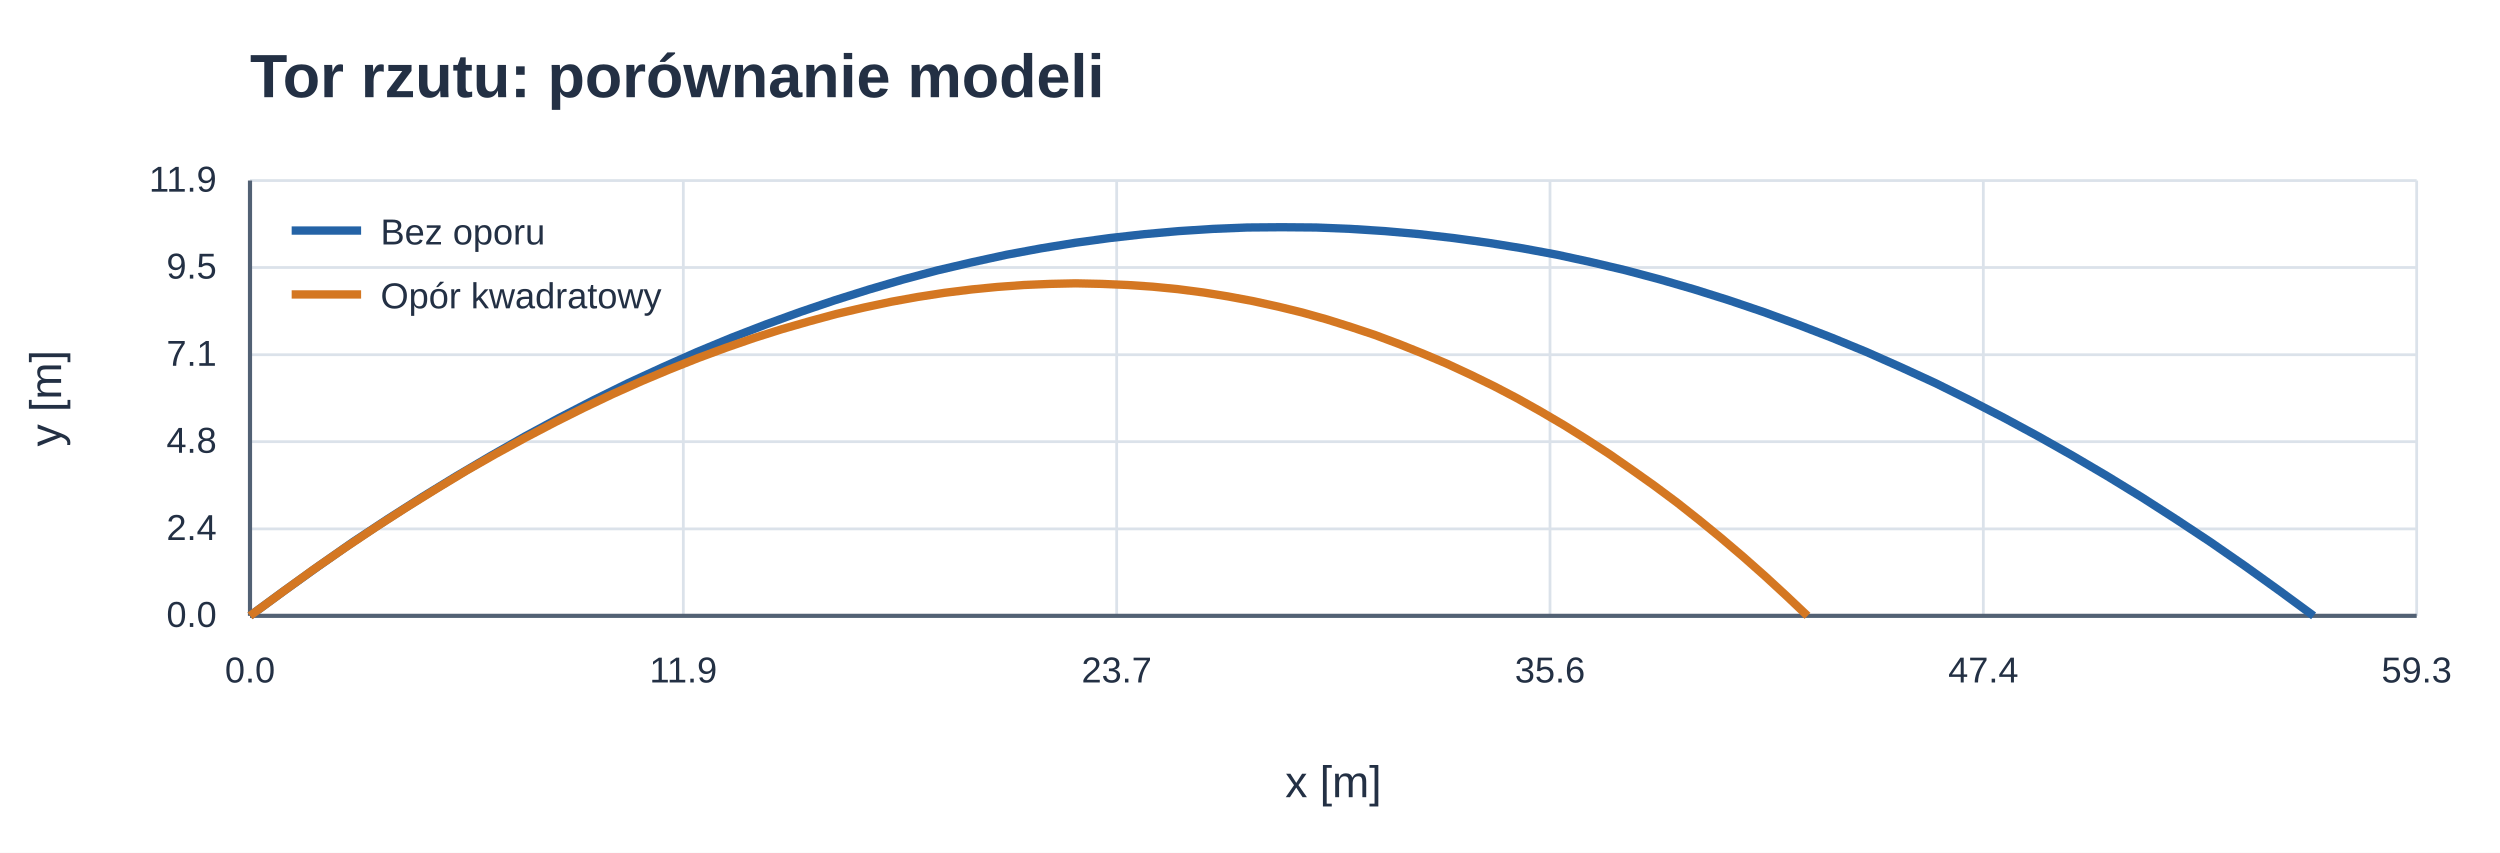
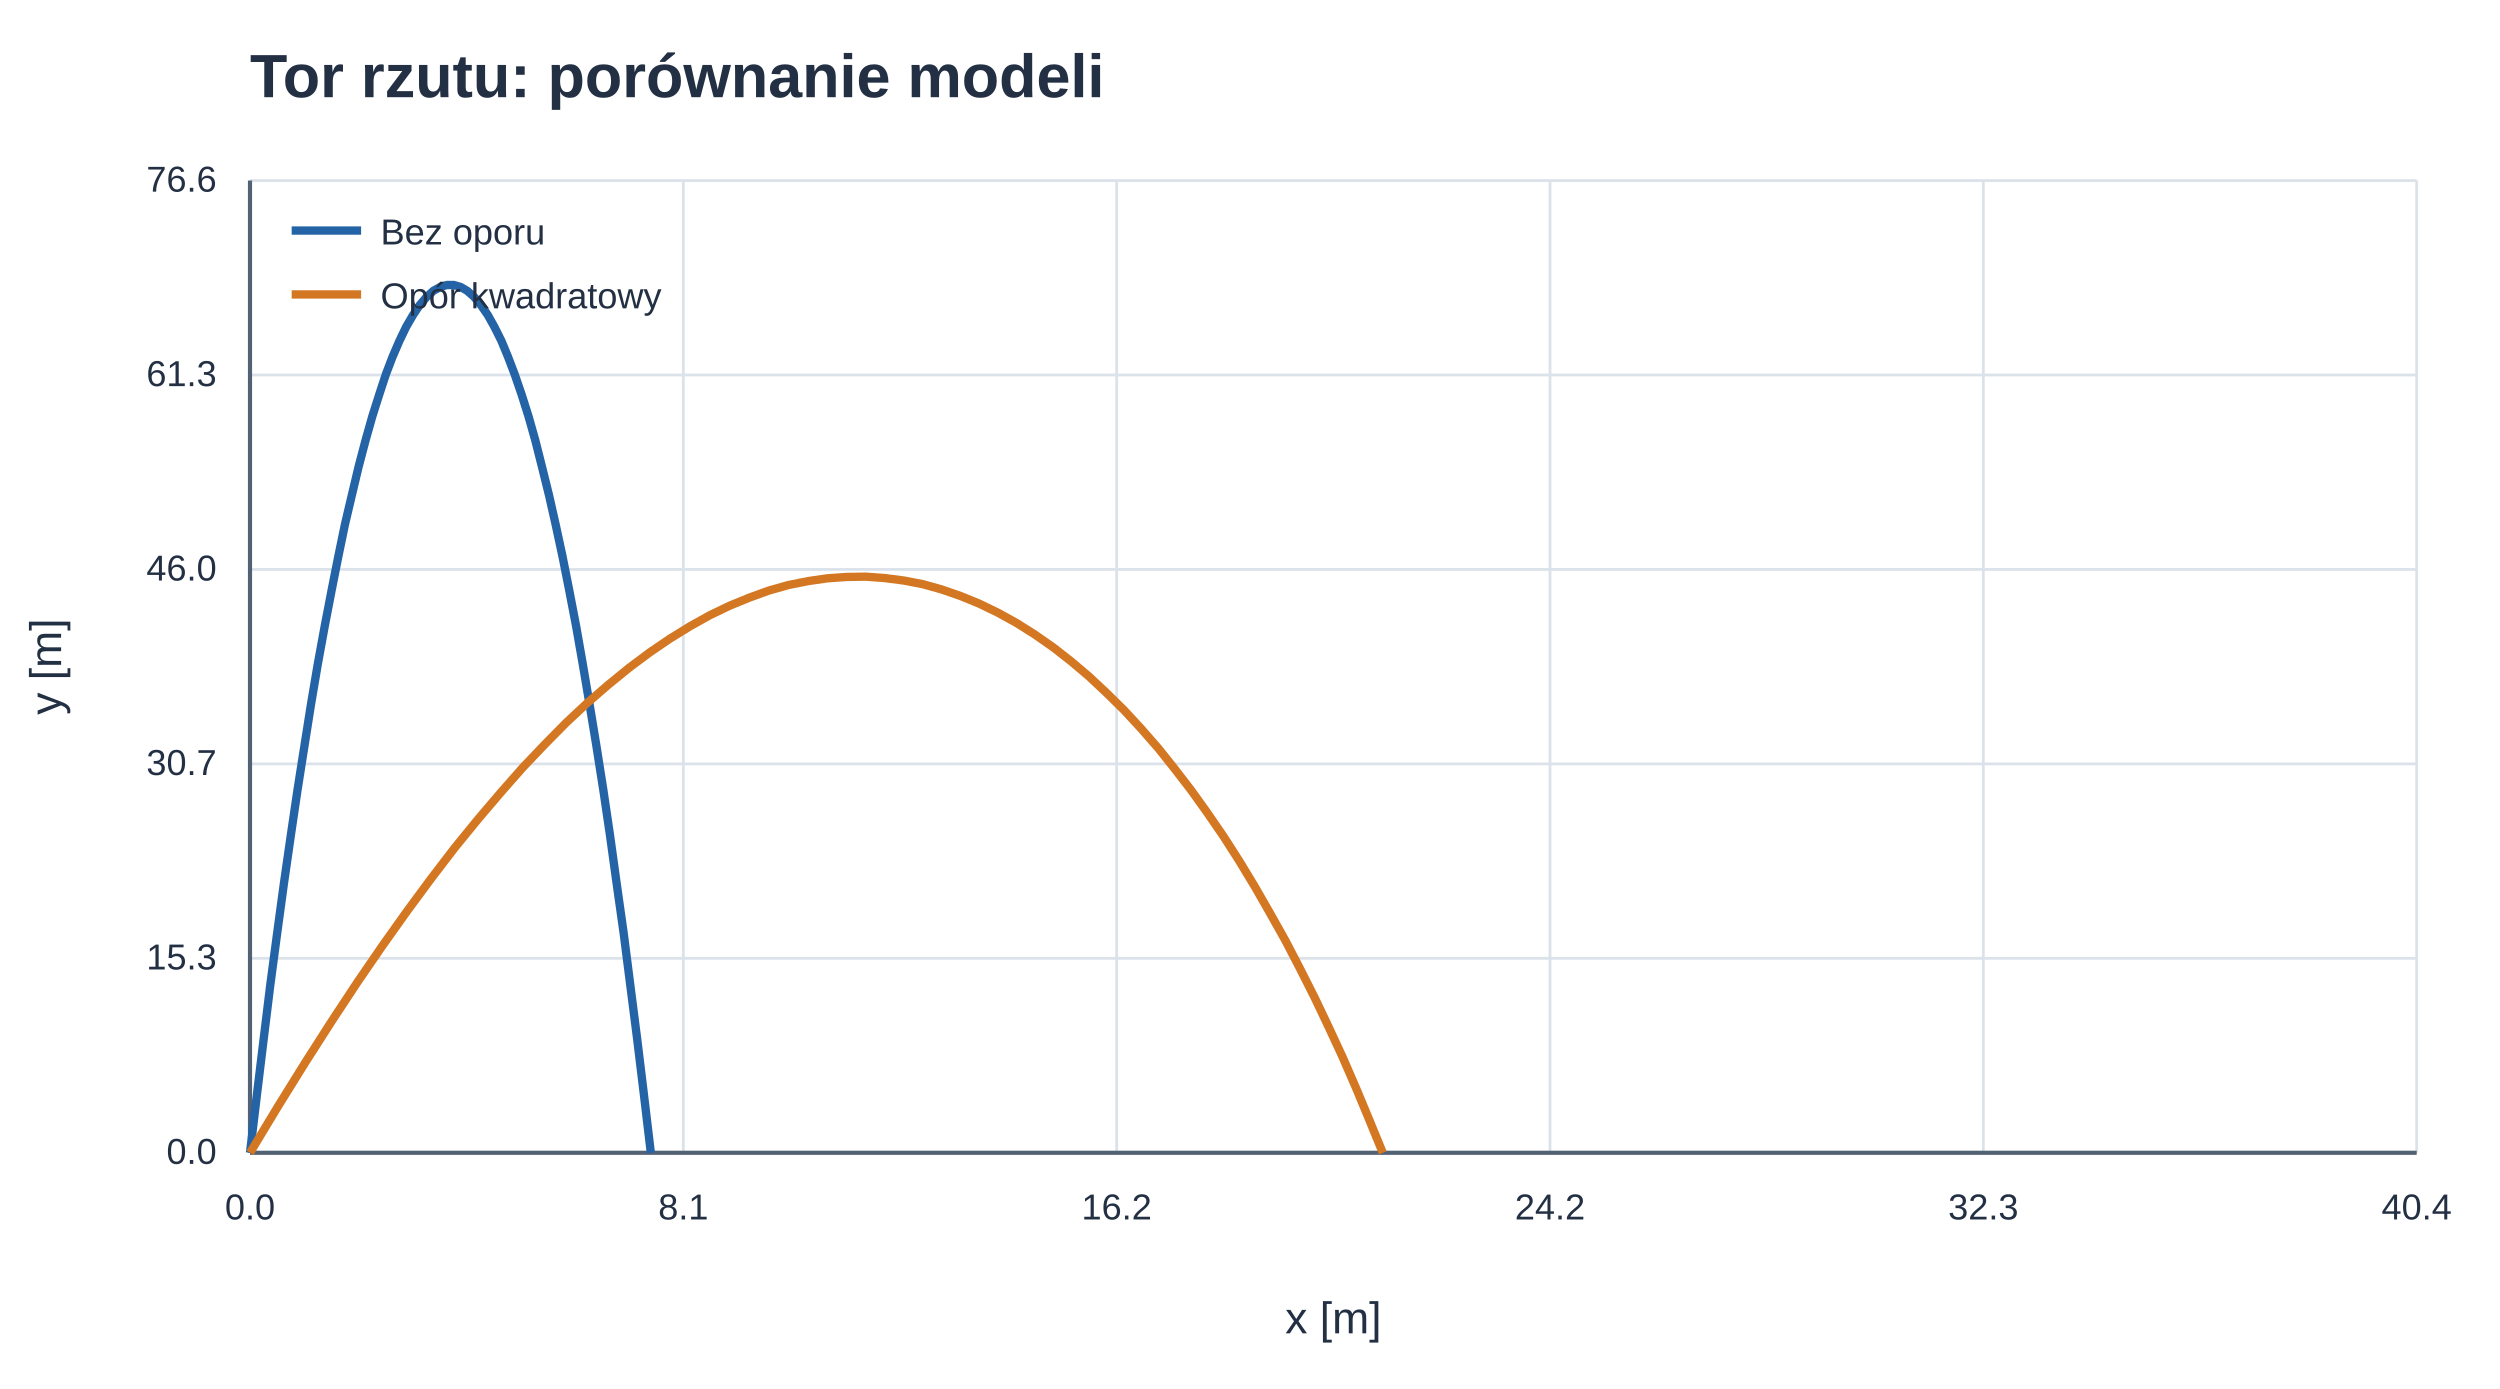
- <svg xmlns="http://www.w3.org/2000/svg" width="900" height="307" viewBox="0 0 900 307">
+ <svg xmlns="http://www.w3.org/2000/svg" width="900" height="500" viewBox="0 0 900 500">
  <rect width="100%" height="100%" fill="white" />
  <style>text{font-family:Arial,sans-serif;fill:#233044}.grid{stroke:#dbe2ea;stroke-width:1}.axis{stroke:#526174;stroke-width:1.5}</style>
  <text x="90" y="35" font-size="22" font-weight="bold">Tor rzutu: porównanie modeli</text>
-   <line class="grid" x1="90.0" y1="65" x2="90.0" y2="221.7" />
-   <text x="90.0" y="245.7" font-size="13" text-anchor="middle">0.0</text>
-   <line class="grid" x1="90" y1="221.7" x2="870" y2="221.7" />
-   <text x="78" y="225.7" font-size="13" text-anchor="end">0.0</text>
-   <line class="grid" x1="246.0" y1="65" x2="246.0" y2="221.7" />
-   <text x="246.0" y="245.7" font-size="13" text-anchor="middle">11.9</text>
-   <line class="grid" x1="90" y1="190.4" x2="870" y2="190.4" />
-   <text x="78" y="194.4" font-size="13" text-anchor="end">2.4</text>
-   <line class="grid" x1="402.0" y1="65" x2="402.0" y2="221.7" />
-   <text x="402.0" y="245.7" font-size="13" text-anchor="middle">23.7</text>
-   <line class="grid" x1="90" y1="159.0" x2="870" y2="159.0" />
-   <text x="78" y="163.0" font-size="13" text-anchor="end">4.8</text>
-   <line class="grid" x1="558.0" y1="65" x2="558.0" y2="221.7" />
-   <text x="558.0" y="245.7" font-size="13" text-anchor="middle">35.6</text>
-   <line class="grid" x1="90" y1="127.7" x2="870" y2="127.7" />
-   <text x="78" y="131.7" font-size="13" text-anchor="end">7.1</text>
-   <line class="grid" x1="714.0" y1="65" x2="714.0" y2="221.7" />
-   <text x="714.0" y="245.7" font-size="13" text-anchor="middle">47.4</text>
-   <line class="grid" x1="90" y1="96.3" x2="870" y2="96.3" />
-   <text x="78" y="100.3" font-size="13" text-anchor="end">9.5</text>
-   <line class="grid" x1="870.0" y1="65" x2="870.0" y2="221.7" />
-   <text x="870.0" y="245.7" font-size="13" text-anchor="middle">59.3</text>
+   <line class="grid" x1="90.0" y1="65" x2="90.0" y2="415" />
+   <text x="90.0" y="439" font-size="13" text-anchor="middle">0.0</text>
+   <line class="grid" x1="90" y1="415.0" x2="870" y2="415.0" />
+   <text x="78" y="419.0" font-size="13" text-anchor="end">0.0</text>
+   <line class="grid" x1="246.0" y1="65" x2="246.0" y2="415" />
+   <text x="246.0" y="439" font-size="13" text-anchor="middle">8.1</text>
+   <line class="grid" x1="90" y1="345.0" x2="870" y2="345.0" />
+   <text x="78" y="349.0" font-size="13" text-anchor="end">15.3</text>
+   <line class="grid" x1="402.0" y1="65" x2="402.0" y2="415" />
+   <text x="402.0" y="439" font-size="13" text-anchor="middle">16.2</text>
+   <line class="grid" x1="90" y1="275.0" x2="870" y2="275.0" />
+   <text x="78" y="279.0" font-size="13" text-anchor="end">30.7</text>
+   <line class="grid" x1="558.0" y1="65" x2="558.0" y2="415" />
+   <text x="558.0" y="439" font-size="13" text-anchor="middle">24.2</text>
+   <line class="grid" x1="90" y1="205.0" x2="870" y2="205.0" />
+   <text x="78" y="209.0" font-size="13" text-anchor="end">46.0</text>
+   <line class="grid" x1="714.0" y1="65" x2="714.0" y2="415" />
+   <text x="714.0" y="439" font-size="13" text-anchor="middle">32.3</text>
+   <line class="grid" x1="90" y1="135.0" x2="870" y2="135.0" />
+   <text x="78" y="139.0" font-size="13" text-anchor="end">61.3</text>
+   <line class="grid" x1="870.0" y1="65" x2="870.0" y2="415" />
+   <text x="870.0" y="439" font-size="13" text-anchor="middle">40.4</text>
  <line class="grid" x1="90" y1="65.0" x2="870" y2="65.0" />
-   <text x="78" y="69.0" font-size="13" text-anchor="end">11.9</text>
-   <line class="axis" x1="90" y1="221.7" x2="870" y2="221.7" />
-   <line class="axis" x1="90" y1="65" x2="90" y2="221.7" />
-   <text x="480" y="287" font-size="16" text-anchor="middle">x [m]</text>
-   <text x="22" y="143.4" font-size="16" text-anchor="middle" transform="rotate(-90 22 143.4)">y [m]</text>
-   <polyline points="90.0,221.7 102.4,212.6 114.8,203.7 127.1,195.1 139.5,186.9 151.9,179.0 164.3,171.4 176.7,164.1 189.0,157.1 201.4,150.4 213.8,144.0 226.2,137.9 238.6,132.2 251.0,126.7 263.3,121.6 275.7,116.8 288.1,112.3 300.5,108.1 312.9,104.2 325.2,100.6 337.6,97.3 350.0,94.4 362.4,91.7 374.8,89.4 387.1,87.4 399.5,85.7 411.9,84.3 424.3,83.2 436.7,82.4 449.0,81.9 461.4,81.8 473.8,81.9 486.2,82.4 498.6,83.2 511.0,84.3 523.3,85.7 535.7,87.4 548.1,89.4 560.5,91.7 572.9,94.4 585.2,97.3 597.6,100.6 610.0,104.2 622.4,108.1 634.8,112.3 647.1,116.8 659.5,121.6 671.9,126.7 684.3,132.2 696.7,137.9 709.0,144.0 721.4,150.4 733.8,157.1 746.2,164.1 758.6,171.4 771.0,179.0 783.3,186.9 795.7,195.1 808.1,203.7 820.5,212.6 832.9,221.7" fill="none" stroke="#2463a6" stroke-width="3" />
-   <polyline points="90.0,221.7 101.6,213.2 112.5,205.3 123.9,197.4 135.1,189.9 145.8,183.0 156.9,176.1 167.8,169.5 178.3,163.5 189.1,157.6 199.8,152.0 210.0,146.9 220.5,141.9 231.0,137.2 241.0,133.0 251.3,128.9 261.6,125.1 271.4,121.7 281.5,118.5 291.6,115.6 301.2,113.0 311.1,110.7 321.0,108.6 330.4,106.9 340.1,105.4 349.8,104.2 359.0,103.3 368.6,102.6 378.1,102.2 387.2,102.0 396.6,102.2 406.0,102.6 414.9,103.2 424.1,104.1 433.3,105.3 442.0,106.7 451.1,108.4 460.2,110.4 468.8,112.5 477.7,115.0 486.6,117.8 495.0,120.6 503.8,123.9 512.5,127.4 520.8,130.9 529.4,134.9 538.0,139.1 546.2,143.4 554.6,148.1 563.1,153.1 571.1,158.1 579.4,163.5 587.6,169.2 595.5,174.8 603.7,180.9 611.8,187.3 619.5,193.6 627.5,200.4 635.4,207.4 643.0,214.4 650.7,221.7" fill="none" stroke="#d47722" stroke-width="3" />
+   <text x="78" y="69.0" font-size="13" text-anchor="end">76.6</text>
+   <line class="axis" x1="90" y1="415" x2="870" y2="415" />
+   <line class="axis" x1="90" y1="65" x2="90" y2="415" />
+   <text x="480" y="480" font-size="16" text-anchor="middle">x [m]</text>
+   <text x="22" y="240" font-size="16" text-anchor="middle" transform="rotate(-90 22 240)">y [m]</text>
+   <polyline points="90.0,415.0 92.5,394.0 94.9,374.2 97.3,354.6 99.8,335.8 102.2,318.1 104.7,300.7 107.1,284.4 109.6,268.5 112.0,253.3 114.4,239.1 116.9,225.4 119.4,212.4 121.8,200.3 124.2,188.7 126.7,178.1 129.1,168.0 131.6,158.5 134.0,150.0 136.5,142.1 138.9,134.8 141.3,128.5 143.8,122.7 146.2,117.7 148.7,113.4 151.1,109.8 153.6,106.9 156.0,104.7 158.5,103.3 160.9,102.6 163.4,102.6 165.8,103.3 168.2,104.7 170.7,106.9 173.1,109.8 175.6,113.4 178.0,117.7 180.5,122.7 182.9,128.5 185.3,134.8 187.8,142.1 190.3,150.0 192.7,158.5 195.1,168.0 197.6,178.1 200.0,188.7 202.5,200.3 204.9,212.4 207.4,225.4 209.8,239.1 212.2,253.3 214.7,268.5 217.2,284.4 219.6,300.7 222.0,318.1 224.5,335.8 226.9,354.6 229.4,374.2 231.8,394.0 234.3,415.0" fill="none" stroke="#2463a6" stroke-width="3" />
  <line x1="105" y1="83" x2="130" y2="83" stroke="#2463a6" stroke-width="3" />
  <text x="137" y="88" font-size="13">Bez oporu</text>
+   <polyline points="90.0,415.0 100.2,398.1 109.9,382.5 119.5,367.5 128.8,353.4 137.8,340.3 146.7,327.8 155.2,316.3 163.7,305.2 172.1,294.9 180.2,285.4 188.2,276.3 196.2,267.9 203.8,260.2 211.5,253.0 219.0,246.5 226.5,240.4 234.0,234.8 241.2,229.9 248.5,225.4 255.7,221.4 262.8,218.0 269.9,215.1 276.8,212.6 283.9,210.6 290.9,209.2 297.8,208.2 304.8,207.7 311.7,207.6 318.5,208.1 325.4,209.0 332.2,210.3 339.0,212.2 345.9,214.6 352.5,217.3 359.3,220.6 366.0,224.3 372.5,228.4 379.1,233.0 385.5,238.0 392.0,243.5 398.3,249.4 404.6,255.6 410.8,262.3 417.0,269.4 422.9,276.8 428.9,284.6 434.7,292.7 440.6,301.3 446.3,310.2 451.8,319.3 457.3,328.9 462.8,338.7 468.0,348.7 473.3,359.2 478.3,369.7 483.4,380.7 488.3,392.0 493.0,403.3 497.8,415.0" fill="none" stroke="#d47722" stroke-width="3" />
  <line x1="105" y1="106" x2="130" y2="106" stroke="#d47722" stroke-width="3" />
  <text x="137" y="111" font-size="13">Opór kwadratowy</text>
</svg>
